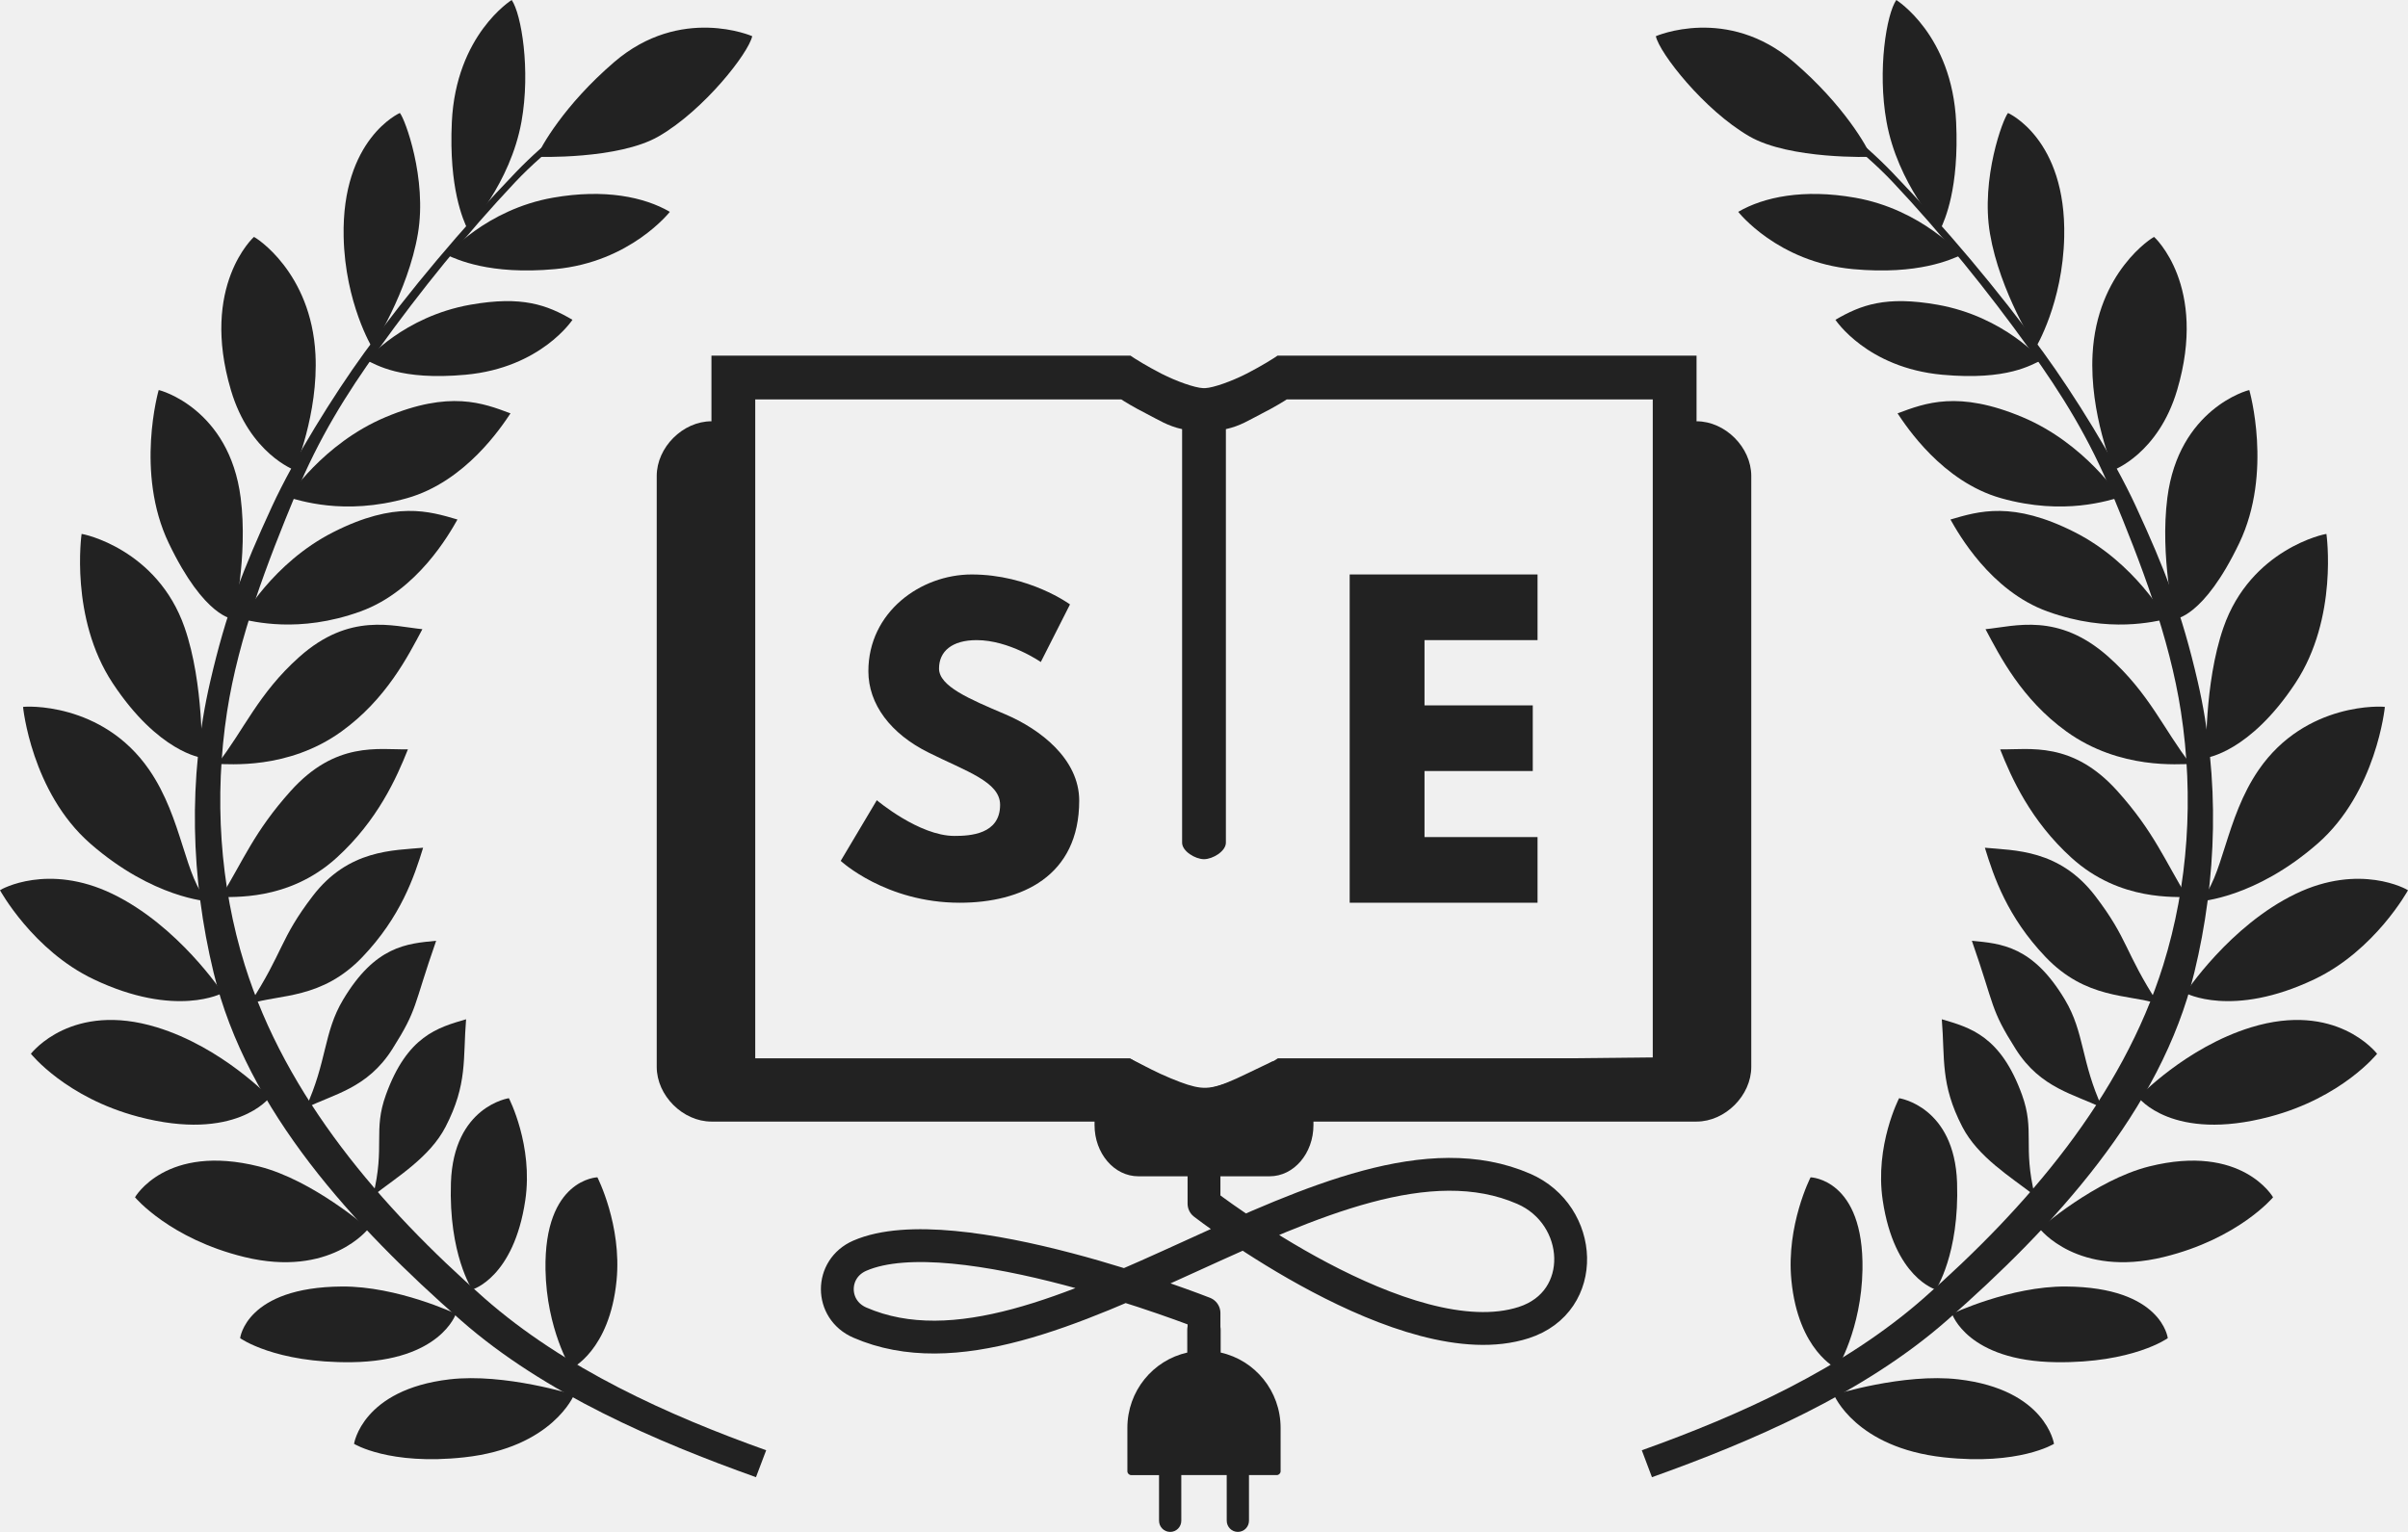
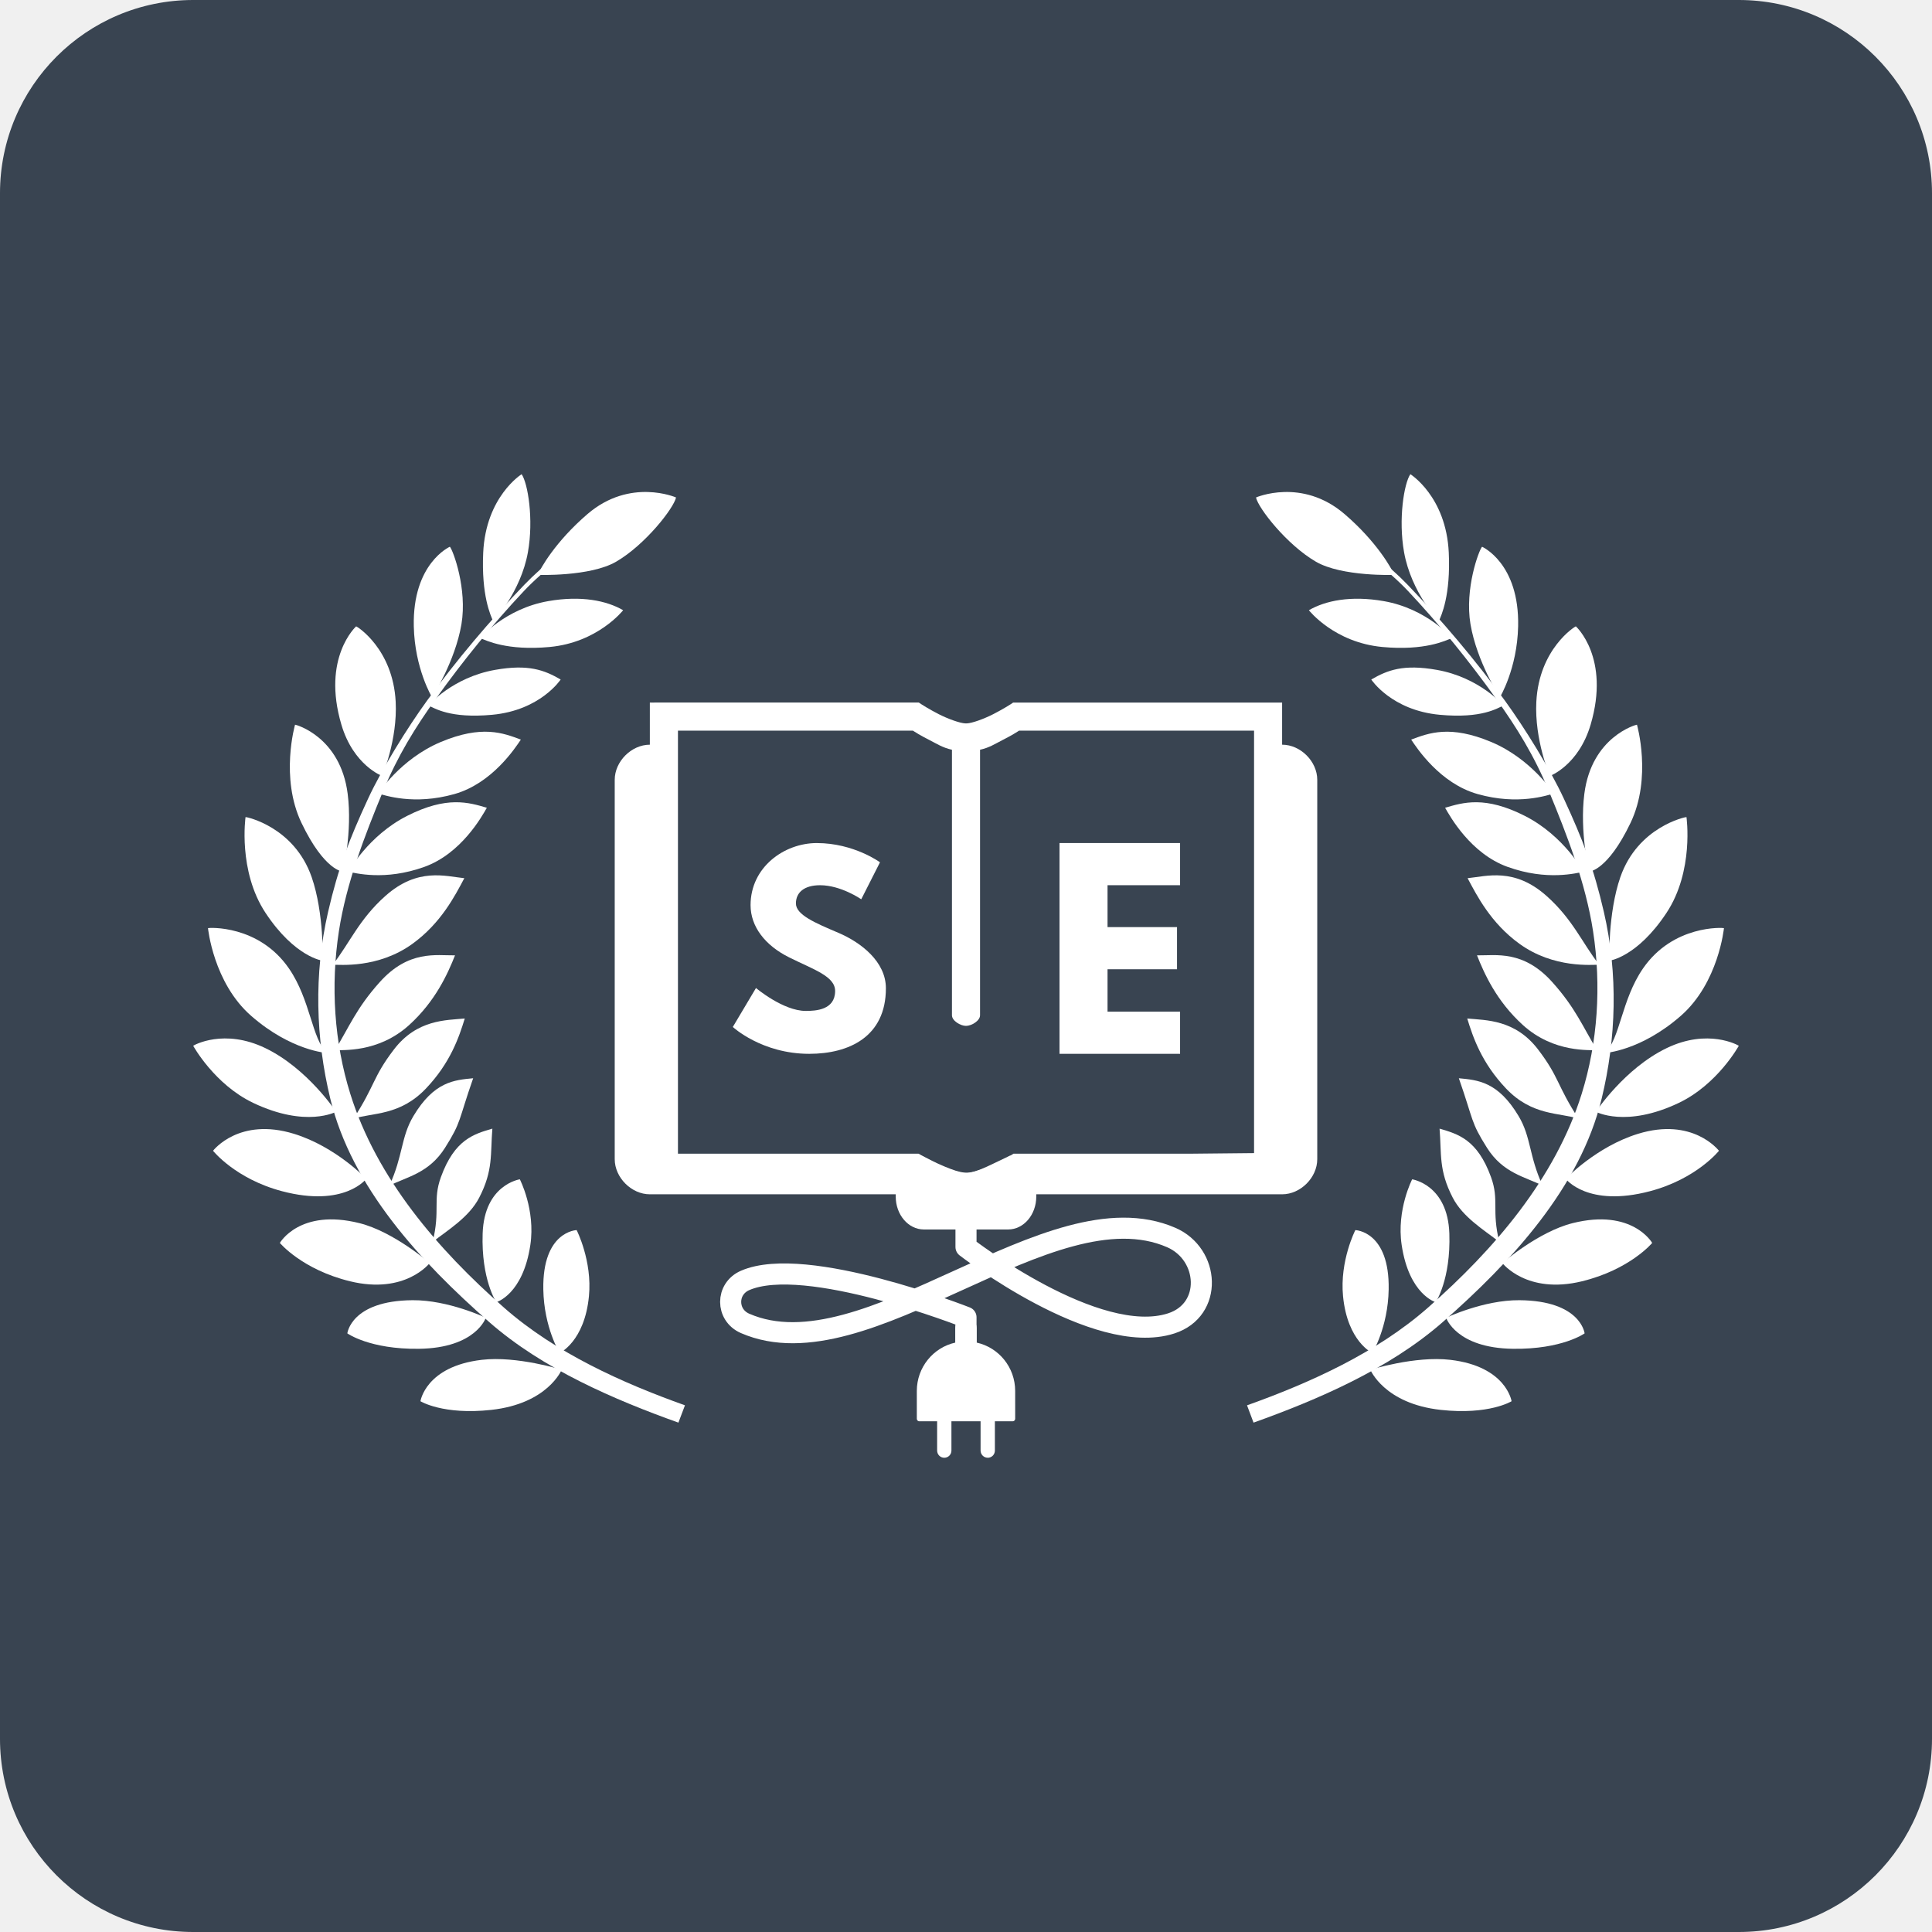
- <svg xmlns="http://www.w3.org/2000/svg" height="140" version="1.1" width="220" viewbox="0 0 220 140">
-   <path d="M 110,127 110,120 C 110,120 87.197,110.992 78.551,114.758 75.816,115.949 75.816,119.678 78.551,120.868 95.844,128.4 121.926,101.116 139.219,108.648 144.687,111.03 145.162,118.946 139.219,120.868 128.504,124.334 110,110 110,110 L 110,105" id="path1570-7" style="fill:none;stroke:#222222;stroke-width:3;stroke-linecap:round;stroke-linejoin:round;stroke-miterlimit:4;stroke-opacity:1;stroke-dasharray:none" />
-   <path d="M 113.094,139.998 C 113.657,139.998 114.11,139.541 114.11,138.974 L 114.109,134.805 116.66,134.805 C 116.838,134.805 117,134.642 117,134.462 L 116.999,130.491 C 116.998,127.118 114.658,124.306 111.521,123.608 L 111.52,121.535 C 111.519,120.684 110.84,120 109.996,120 109.151,120 108.472,120.685 108.473,121.535 L 108.474,123.609 C 105.338,124.309 102.999,127.121 103,130.494 L 103.001,134.465 C 103.001,134.645 103.163,134.809 103.341,134.808 L 105.892,134.808 105.893,138.976 C 105.893,139.543 106.347,140 106.91,140 107.473,140 107.927,139.543 107.927,138.975 L 107.925,134.807 112.075,134.806 112.077,138.974 C 112.077,139.542 112.53,139.999 113.093,139.998 Z" id="path2821-0" style="color:#000000;fill:#222222;fill-opacity:1" />
-   <g id="g1012-0" style="fill:#222222;fill-opacity:1" transform="matrix(2.486315,0,0,2.484482,-1.183919,-866.4363)">
-     <path d="M 23.145,352.06 C 21.906,352.893 20.537,353.923 19.434,355.072 17.476,357.111 15.534,359.41 13.865,361.711 12.738,363.264 11.275,365.622 10.476,367.357 9.412,369.665 8.782,371.282 8.199,373.818 7.376,377.391 7.49,381.058 8.325,384.514 9.554,389.6 13.486,393.855 17.416,397.309 20.49,400.011 24.624,401.778 28.255,403.076 L 28.63,402.085 C 25.032,400.799 21.218,399.082 18.272,396.489 14.482,393.154 10.981,389.086 9.471,384.24 8.551,381.289 8.338,378.052 8.82,374.917 9.243,372.171 10.306,369.419 11.341,366.917 12.192,364.86 13.185,363.258 14.395,361.57 15.93,359.43 17.617,357.343 19.409,355.437 20.57,354.204 22.122,353.09 23.369,352.253 Z" id="path3035-9" style="text-indent:0;text-transform:none;block-progression:tb;color:#000000;fill:#222222;fill-opacity:1" />
-     <path d="M 21.571,400.046 C 21.571,400.046 19.021,399.239 16.996,399.477 13.783,399.854 13.486,401.849 13.486,401.849 13.486,401.849 14.776,402.65 17.541,402.345 20.78,401.989 21.571,400.046 21.571,400.046 Z" id="path3809-3" style="fill:#222222;fill-opacity:1" />
-     <path d="M 17.228,397.066 C 17.228,397.066 15.078,396.047 13.04,396.062 9.511,396.088 9.3,397.962 9.3,397.962 9.3,397.962 10.577,398.883 13.403,398.846 16.662,398.802 17.228,397.066 17.228,397.066 Z" id="path3811-0" style="fill:#222222;fill-opacity:1" />
-     <path d="M 14.014,393.933 C 14.014,393.933 11.97,392.142 9.993,391.646 6.571,390.789 5.437,392.78 5.437,392.78 5.437,392.78 6.709,394.306 9.455,394.977 12.621,395.75 14.014,393.933 14.014,393.933 Z" id="path3813-2" style="fill:#222222;fill-opacity:1" />
-     <path d="M 10.385,389.106 C 10.385,389.106 8.637,387.264 6.244,386.529 3.122,385.569 1.654,387.453 1.611,387.5 1.611,387.5 2.891,389.111 5.56,389.817 9.141,390.764 10.385,389.106 10.385,389.106 Z" id="path3815-7" style="fill:#222222;fill-opacity:1" />
-     <path d="M 8.657,385.265 C 8.657,385.265 7.029,382.786 4.601,381.616 2.242,380.479 0.519,381.447 0.476,381.485 0.476,381.485 1.688,383.7 3.917,384.761 6.946,386.203 8.657,385.265 8.657,385.265 Z" id="path3817-8" style="fill:#222222;fill-opacity:1" />
-     <path d="M 8.132,381.895 C 7.263,381.077 7.199,378.856 5.957,377.053 4.224,374.538 1.366,374.72 1.323,374.744 1.323,374.744 1.629,377.877 3.796,379.771 6.099,381.784 8.132,381.895 8.132,381.895 Z" id="path3819-9" style="fill:#222222;fill-opacity:1" />
-     <path d="M 7.892,376.613 C 7.892,376.613 7.977,373.889 7.259,371.821 6.257,368.936 3.521,368.369 3.474,368.381 3.474,368.381 3.03,371.466 4.616,373.867 6.301,376.42 7.892,376.613 7.892,376.613 Z" id="path3821-6" style="fill:#222222;fill-opacity:1" />
-     <path d="M 9.051,371.509 C 9.051,371.509 9.596,369.222 9.32,367.05 8.903,363.777 6.356,363.084 6.307,363.088 6.307,363.088 5.434,366.12 6.676,368.716 7.997,371.475 9.051,371.509 9.051,371.509 Z" id="path3823-2" style="fill:#222222;fill-opacity:1" />
-     <path d="M 11.295,366.028 C 11.295,366.028 12.182,363.96 12.068,361.773 11.911,358.739 9.854,357.457 9.806,357.455 9.806,357.455 7.823,359.243 8.962,363.09 9.652,365.425 11.295,366.028 11.295,366.028 Z" id="path3830-2" style="fill:#222222;fill-opacity:1" />
-     <path d="M 14.15,361.522 C 14.15,361.522 15.468,359.491 15.833,357.332 16.175,355.306 15.353,353.098 15.169,352.895 15.169,352.895 13.024,353.838 13.104,357.456 13.158,359.889 14.15,361.522 14.15,361.522 Z" id="path3832-3" style="fill:#222222;fill-opacity:1" />
-     <path d="M 17.657,357.174 C 17.657,357.174 19.229,355.5 19.639,353.211 19.977,351.315 19.636,349.254 19.279,348.739 19.279,348.739 17.228,350.013 17.079,353.235 16.967,355.666 17.495,356.824 17.657,357.174 Z" id="path3834-5" style="fill:#222222;fill-opacity:1" />
-     <path d="M 20.202,354.508 C 20.202,354.508 23.197,354.616 24.686,353.751 26.353,352.784 27.988,350.684 28.117,350.07 28.117,350.07 25.494,348.92 23.047,351.021 21.201,352.608 20.345,354.149 20.202,354.508 Z" id="path3836-9" style="fill:#222222;fill-opacity:1" />
-     <path d="M 16.901,358.122 C 16.901,358.122 18.334,356.444 20.796,356.011 22.694,355.677 24.153,355.985 25.09,356.531 25.09,356.531 23.645,358.382 20.875,358.638 18.451,358.861 17.257,358.273 16.901,358.122 Z" id="path3838-8" style="fill:#222222;fill-opacity:1" />
-     <path d="M 13.94,361.99 C 13.94,361.99 15.304,360.381 17.766,359.947 19.664,359.613 20.576,359.956 21.512,360.502 21.512,360.502 20.358,362.268 17.588,362.523 15.164,362.746 14.296,362.141 13.94,361.99 Z" id="path3840-2" style="fill:#222222;fill-opacity:1" />
-     <path d="M 11.065,367.036 C 11.065,367.036 12.34,365.053 14.644,364.083 17.006,363.09 18.219,363.564 19.235,363.944 18.911,364.429 17.585,366.455 15.436,367.063 13.094,367.725 11.442,367.124 11.065,367.036 Z" id="path3842-8" style="fill:#222222;fill-opacity:1" />
-     <path d="M 9.359,371.517 C 9.359,371.517 10.489,369.448 12.718,368.316 15.002,367.157 16.246,367.543 17.286,367.849 16.998,368.356 15.821,370.471 13.721,371.231 11.432,372.06 9.741,371.579 9.359,371.517 Z" id="path3844-6" style="fill:#222222;fill-opacity:1" />
-     <path d="M 8.463,376.843 C 9.441,375.59 9.972,374.243 11.476,372.902 13.329,371.25 14.918,371.777 15.997,371.883 15.466,372.881 14.669,374.459 13.021,375.648 11.046,377.072 8.85,376.833 8.463,376.843 Z" id="path3846-5" style="fill:#222222;fill-opacity:1" />
-     <path d="M 8.584,381.75 C 9.416,380.396 9.81,379.34 11.154,377.839 12.811,375.99 14.381,376.319 15.465,376.304 15.049,377.355 14.347,378.927 12.843,380.293 11.04,381.929 8.967,381.696 8.584,381.75 Z" id="path3848-1" style="fill:#222222;fill-opacity:1" />
-     <path d="M 9.653,385.663 C 10.904,383.733 10.746,383.296 11.97,381.695 13.284,379.976 14.944,380.024 16.024,379.922 15.693,381.003 15.199,382.465 13.798,383.937 12.304,385.507 10.75,385.305 9.653,385.663 Z" id="path3850-4" style="fill:#222222;fill-opacity:1" />
-     <path d="M 11.708,389.497 C 12.496,387.79 12.36,386.723 13.083,385.513 14.265,383.533 15.424,383.447 16.503,383.345 15.642,385.812 15.842,385.824 14.894,387.326 13.971,388.788 12.718,388.985 11.708,389.498 Z" id="path3852-2" style="fill:#222222;fill-opacity:1" />
-     <path d="M 14.184,392.722 C 14.634,390.895 14.177,390.336 14.657,389.01 15.441,386.842 16.563,386.537 17.603,386.232 17.483,387.688 17.664,388.612 16.848,390.19 16.272,391.304 15.079,392.026 14.184,392.722 Z" id="path3854-6" style="fill:#222222;fill-opacity:1" />
-     <path d="M 19.176,389.136 C 19.176,389.136 20.077,390.875 19.778,392.891 19.354,395.747 17.827,396.175 17.827,396.175 17.827,396.175 16.958,394.877 17.046,392.243 17.141,389.429 19.176,389.135 19.176,389.135 Z" id="path3856-7" style="fill:#222222;fill-opacity:1" />
-     <path d="M 22.428,392.045 C 22.428,392.045 23.33,393.806 23.133,395.835 22.88,398.435 21.456,399.085 21.456,399.085 21.456,399.085 20.559,397.634 20.521,395.444 20.463,392.099 22.428,392.045 22.428,392.045 Z" id="path3858-2" style="fill:#222222;fill-opacity:1" />
+ <svg xmlns="http://www.w3.org/2000/svg" version="1.1" id="svg2623" height="100" width="100">
+   <defs id="defs2625" />
+   <rect style="opacity:1;fill:#394451;fill-opacity:1;stroke:none;stroke-width:14.213;stroke-linejoin:round;stroke-miterlimit:4;stroke-dasharray:none;stroke-opacity:1" id="rect4211" width="100" height="100" x="0" y="-1.0658141e-14" ry="10" />
+   <path id="path1570-7" d="m 50,70.727 0,-2.545 c 0,0 -8.292,-3.276 -11.436,-1.906 -0.994,0.433 -0.994,1.789 0,2.222 6.288,2.739 15.773,-7.183 22.061,-4.444 1.989,0.866 2.161,3.745 0,4.444 C 56.729,69.758 50,64.545 50,64.545 l 0,-1.818" style="fill:none;fill-opacity:1;stroke:#ffffff;stroke-width:1.091;stroke-linecap:round;stroke-linejoin:round;stroke-miterlimit:4;stroke-dasharray:none;stroke-opacity:1" />
+   <path d="m 51.125,75.454 c 0.205,-5.1e-5 0.37,-0.166 0.37,-0.373 l -3.64e-4,-1.516 0.927,-2.18e-4 c 0.065,1.16e-4 0.124,-0.059 0.124,-0.125 l -3.6e-4,-1.444 c -3.13e-4,-1.227 -0.851,-2.249 -1.992,-2.503 l -7.27e-4,-0.754 c -6.9e-5,-0.309 -0.247,-0.558 -0.554,-0.558 -0.307,7.6e-5 -0.554,0.249 -0.554,0.558 l 7.27e-4,0.754 c -1.14,0.254 -1.991,1.277 -1.991,2.504 l 3.64e-4,1.444 c -1.2e-4,0.065 0.059,0.125 0.124,0.125 l 0.927,-2.22e-4 3.63e-4,1.516 c 4.4e-5,0.206 0.165,0.372 0.37,0.372 0.205,-4.7e-5 0.37,-0.166 0.37,-0.373 l -3.64e-4,-1.516 1.509,-3.63e-4 3.64e-4,1.516 c 4.7e-5,0.206 0.165,0.372 0.37,0.372 z" style="color:#000000;fill:#ffffff;fill-opacity:1" id="path2821-0" />
+   <g style="fill:#ffffff;fill-opacity:1" transform="matrix(0.9041144,0,0,0.903448,9.569484,-290.5223)" id="g1012-0">
+     <path id="path3035-9" style="color:#000000;text-indent:0;text-transform:none;block-progression:tb;fill:#ffffff;fill-opacity:1" d="m 23.145,352.06 c -1.239,0.832 -2.608,1.863 -3.712,3.012 -1.958,2.039 -3.9,4.338 -5.569,6.638 -1.127,1.554 -2.59,3.912 -3.389,5.646 -1.064,2.308 -1.693,3.925 -2.277,6.461 -0.822,3.573 -0.709,7.239 0.126,10.696 1.229,5.085 5.161,9.34 9.091,12.794 3.074,2.702 7.208,4.469 10.839,5.768 l 0.375,-0.992 c -3.598,-1.286 -7.412,-3.003 -10.359,-5.596 -3.79,-3.335 -7.291,-7.403 -8.801,-12.25 -0.92,-2.95 -1.133,-6.187 -0.651,-9.322 0.423,-2.746 1.486,-5.498 2.521,-8.001 0.851,-2.057 1.844,-3.659 3.054,-5.347 1.535,-2.14 3.221,-4.227 5.014,-6.133 1.161,-1.233 2.713,-2.347 3.959,-3.184 z" />
+     <path id="path3809-3" style="fill:#ffffff;fill-opacity:1" d="m 21.571,400.046 c 0,0 -2.551,-0.806 -4.575,-0.569 -3.214,0.377 -3.51,2.372 -3.51,2.372 0,0 1.289,0.8 4.055,0.496 3.24,-0.356 4.03,-2.3 4.03,-2.3 z" />
+     <path id="path3811-0" style="fill:#ffffff;fill-opacity:1" d="m 17.228,397.066 c 0,0 -2.15,-1.02 -4.188,-1.005 -3.528,0.026 -3.74,1.9 -3.74,1.9 0,0 1.277,0.921 4.103,0.884 3.259,-0.044 3.825,-1.779 3.825,-1.779 z" />
+     <path id="path3813-2" style="fill:#ffffff;fill-opacity:1" d="m 14.014,393.933 c 0,0 -2.044,-1.791 -4.021,-2.287 -3.423,-0.858 -4.556,1.134 -4.556,1.134 0,0 1.272,1.526 4.018,2.197 3.166,0.773 4.56,-1.044 4.56,-1.044 z" />
+     <path id="path3815-7" style="fill:#ffffff;fill-opacity:1" d="m 10.385,389.106 c 0,0 -1.748,-1.843 -4.141,-2.578 -3.123,-0.959 -4.591,0.924 -4.633,0.971 0,0 1.28,1.611 3.949,2.317 3.581,0.947 4.825,-0.71 4.825,-0.71 z" />
+     <path id="path3817-8" style="fill:#ffffff;fill-opacity:1" d="m 8.657,385.265 c 0,0 -1.628,-2.479 -4.056,-3.649 -2.359,-1.137 -4.082,-0.169 -4.125,-0.131 0,0 1.212,2.214 3.441,3.275 3.029,1.442 4.74,0.504 4.74,0.504 z" />
+     <path id="path3819-9" style="fill:#ffffff;fill-opacity:1" d="m 8.132,381.895 c -0.869,-0.817 -0.934,-3.039 -2.176,-4.842 -1.733,-2.515 -4.591,-2.333 -4.633,-2.309 0,0 0.306,3.134 2.473,5.028 2.303,2.013 4.336,2.124 4.336,2.124 z" />
+     <path id="path3821-6" style="fill:#ffffff;fill-opacity:1" d="m 7.892,376.613 c 0,0 0.084,-2.724 -0.634,-4.792 -1.002,-2.885 -3.737,-3.452 -3.785,-3.44 0,0 -0.444,3.085 1.142,5.487 1.685,2.552 3.277,2.745 3.277,2.745 z" />
+     <path id="path3823-2" style="fill:#ffffff;fill-opacity:1" d="m 9.051,371.509 c 0,0 0.546,-2.286 0.269,-4.458 -0.417,-3.273 -2.964,-3.966 -3.013,-3.962 0,0 -0.873,3.032 0.369,5.628 1.32,2.759 2.374,2.792 2.374,2.792 z" />
+     <path id="path3830-2" style="fill:#ffffff;fill-opacity:1" d="m 11.295,366.028 c 0,0 0.887,-2.068 0.773,-4.255 -0.158,-3.034 -2.214,-4.316 -2.263,-4.318 0,0 -1.983,1.788 -0.844,5.635 0.691,2.334 2.333,2.938 2.333,2.938 z" />
+     <path id="path3832-3" style="fill:#ffffff;fill-opacity:1" d="m 14.15,361.522 c 0,0 1.318,-2.031 1.683,-4.19 0.342,-2.027 -0.48,-4.235 -0.663,-4.438 0,0 -2.145,0.943 -2.065,4.561 0.054,2.434 1.045,4.066 1.045,4.066 z" />
+     <path id="path3834-5" style="fill:#ffffff;fill-opacity:1" d="m 17.657,357.174 c 0,0 1.572,-1.674 1.981,-3.963 0.339,-1.897 -0.003,-3.958 -0.36,-4.472 0,0 -2.05,1.274 -2.199,4.496 -0.112,2.432 0.415,3.589 0.578,3.94 z" />
+     <path id="path3836-9" style="fill:#ffffff;fill-opacity:1" d="m 20.202,354.508 c 0,0 2.996,0.108 4.485,-0.756 1.667,-0.968 3.302,-3.068 3.431,-3.681 0,0 -2.624,-1.151 -5.07,0.951 -1.846,1.586 -2.702,3.127 -2.846,3.486 z" />
+     <path id="path3838-8" style="fill:#ffffff;fill-opacity:1" d="m 16.901,358.122 c 0,0 1.433,-1.678 3.895,-2.111 1.898,-0.334 3.357,-0.026 4.294,0.52 0,0 -1.445,1.852 -4.215,2.107 -2.424,0.223 -3.618,-0.365 -3.974,-0.516 z" />
+     <path id="path3840-2" style="fill:#ffffff;fill-opacity:1" d="m 13.94,361.99 c 0,0 1.364,-1.609 3.827,-2.043 1.898,-0.334 2.809,0.009 3.746,0.554 0,0 -1.154,1.766 -3.924,2.021 -2.424,0.223 -3.293,-0.382 -3.649,-0.533 z" />
+     <path id="path3842-8" style="fill:#ffffff;fill-opacity:1" d="m 11.065,367.036 c 0,0 1.275,-1.983 3.579,-2.953 2.362,-0.993 3.575,-0.519 4.59,-0.14 -0.324,0.486 -1.65,2.511 -3.799,3.119 -2.342,0.663 -3.994,0.062 -4.371,-0.027 z" />
+     <path id="path3844-6" style="fill:#ffffff;fill-opacity:1" d="m 9.359,371.517 c 0,0 1.129,-2.069 3.359,-3.201 2.285,-1.16 3.528,-0.773 4.569,-0.468 -0.288,0.508 -1.466,2.623 -3.566,3.383 -2.289,0.828 -3.98,0.347 -4.362,0.286 z" />
+     <path id="path3846-5" style="fill:#ffffff;fill-opacity:1" d="m 8.463,376.843 c 0.977,-1.253 1.509,-2.6 3.013,-3.941 1.853,-1.652 3.443,-1.125 4.522,-1.019 -0.531,0.998 -1.329,2.576 -2.977,3.765 -1.974,1.424 -4.171,1.184 -4.557,1.195 z" />
+     <path id="path3848-1" style="fill:#ffffff;fill-opacity:1" d="m 8.584,381.75 c 0.831,-1.355 1.226,-2.411 2.57,-3.911 1.656,-1.849 3.227,-1.521 4.311,-1.535 -0.416,1.051 -1.118,2.623 -2.622,3.989 -1.802,1.636 -3.875,1.404 -4.258,1.458 z" />
+     <path id="path3850-4" style="fill:#ffffff;fill-opacity:1" d="m 9.653,385.663 c 1.25,-1.93 1.093,-2.367 2.316,-3.968 1.314,-1.719 2.974,-1.672 4.054,-1.773 -0.331,1.081 -0.825,2.543 -2.226,4.015 -1.494,1.57 -3.048,1.368 -4.145,1.726 z" />
+     <path id="path3852-2" style="fill:#ffffff;fill-opacity:1" d="m 11.708,389.497 c 0.788,-1.708 0.652,-2.774 1.375,-3.985 1.182,-1.98 2.341,-2.065 3.421,-2.167 -0.861,2.467 -0.662,2.478 -1.609,3.981 -0.922,1.462 -2.175,1.659 -3.186,2.171 z" />
+     <path id="path3854-6" style="fill:#ffffff;fill-opacity:1" d="m 14.184,392.722 c 0.449,-1.827 -0.007,-2.386 0.473,-3.712 0.784,-2.169 1.906,-2.473 2.946,-2.778 -0.12,1.456 0.061,2.379 -0.755,3.957 -0.576,1.114 -1.769,1.837 -2.664,2.532 z" />
+     <path id="path3856-7" style="fill:#ffffff;fill-opacity:1" d="m 19.176,389.136 c 0,0 0.901,1.739 0.602,3.755 -0.424,2.856 -1.95,3.284 -1.95,3.284 0,0 -0.869,-1.298 -0.781,-3.933 0.094,-2.814 2.13,-3.107 2.13,-3.107 z" />
+     <path id="path3858-2" style="fill:#ffffff;fill-opacity:1" d="m 22.428,392.045 c 0,0 0.902,1.761 0.704,3.79 -0.253,2.6 -1.677,3.25 -1.677,3.25 0,0 -0.897,-1.451 -0.935,-3.642 -0.058,-3.345 1.907,-3.398 1.907,-3.398 z" />
  </g>
-   <g id="g986-6" style="fill:#222222;fill-opacity:1" transform="matrix(2.486263,0,0,2.484467,-29.81017,-866.43)">
-     <path d="M 77.804,352.06 C 79.043,352.893 80.412,353.923 81.516,355.072 83.474,357.111 85.415,359.41 87.084,361.711 88.212,363.264 89.674,365.622 90.473,367.357 91.537,369.665 92.167,371.282 92.751,373.818 93.573,377.391 93.46,381.058 92.624,384.514 91.396,389.6 87.463,393.855 83.533,397.309 80.459,400.011 76.326,401.778 72.694,403.076 L 72.321,402.086 C 75.92,400.799 79.734,399.082 82.681,396.489 86.471,393.154 89.971,389.087 91.482,384.239 92.401,381.289 92.615,378.052 92.132,374.917 91.709,372.171 90.647,369.419 89.611,366.917 88.76,364.86 87.768,363.257 86.557,361.57 85.022,359.43 83.336,357.343 81.543,355.437 80.382,354.204 78.83,353.09 77.584,352.253 Z" id="path3862-9" style="text-indent:0;text-transform:none;block-progression:tb;color:#000000;fill:#222222;fill-opacity:1" />
-     <path d="M 79.383,400.046 C 79.383,400.046 81.934,399.239 83.958,399.477 87.172,399.854 87.468,401.849 87.468,401.849 87.468,401.849 86.179,402.65 83.414,402.345 80.174,401.989 79.383,400.046 79.383,400.046 Z" id="path3864-3" style="fill:#222222;fill-opacity:1" />
-     <path d="M 83.721,397.066 C 83.721,397.066 85.871,396.047 87.909,396.062 91.437,396.088 91.649,397.962 91.649,397.962 91.649,397.962 90.372,398.883 87.546,398.846 84.287,398.802 83.721,397.066 83.721,397.066 Z" id="path3866-1" style="fill:#222222;fill-opacity:1" />
-     <path d="M 86.941,393.933 C 86.941,393.933 88.985,392.142 90.962,391.646 94.384,390.789 95.518,392.78 95.518,392.78 95.518,392.78 94.246,394.306 91.5,394.977 88.334,395.75 86.941,393.933 86.941,393.933 Z" id="path3868-4" style="fill:#222222;fill-opacity:1" />
-     <path d="M 90.567,389.106 C 90.567,389.106 92.315,387.264 94.708,386.529 97.83,385.569 99.298,387.453 99.341,387.5 99.341,387.5 98.061,389.111 95.392,389.817 91.811,390.764 90.567,389.106 90.567,389.106 Z" id="path3870-4" style="fill:#222222;fill-opacity:1" />
-     <path d="M 92.295,385.265 C 92.295,385.265 93.923,382.786 96.351,381.616 98.71,380.479 100.433,381.448 100.476,381.486 100.476,381.486 99.265,383.7 97.035,384.761 94.006,386.203 92.295,385.265 92.295,385.265 Z" id="path3872-3" style="fill:#222222;fill-opacity:1" />
-     <path d="M 92.817,381.895 C 93.686,381.077 93.75,378.856 94.992,377.053 96.725,374.537 99.583,374.72 99.626,374.743 99.626,374.743 99.32,377.877 97.153,379.771 94.851,381.784 92.817,381.895 92.817,381.895 Z" id="path3874-5" style="fill:#222222;fill-opacity:1" />
-     <path d="M 93.061,376.613 C 93.061,376.613 92.977,373.889 93.695,371.821 94.697,368.936 97.432,368.369 97.479,368.381 97.479,368.381 97.923,371.466 96.338,373.867 94.653,376.42 93.061,376.613 93.061,376.613 Z" id="path3876-9" style="fill:#222222;fill-opacity:1" />
-     <path d="M 91.902,371.509 C 91.902,371.509 91.356,369.222 91.633,367.05 92.049,363.777 94.597,363.084 94.645,363.088 94.645,363.088 95.519,366.12 94.276,368.716 92.956,371.475 91.902,371.509 91.902,371.509 Z" id="path3878-5" style="fill:#222222;fill-opacity:1" />
-     <path d="M 89.658,366.028 C 89.658,366.028 88.771,363.96 88.885,361.773 89.043,358.739 91.099,357.457 91.148,357.455 91.148,357.455 93.13,359.243 91.992,363.09 91.301,365.425 89.658,366.028 89.658,366.028 Z" id="path3880-8" style="fill:#222222;fill-opacity:1" />
-     <path d="M 86.798,361.522 C 86.798,361.522 85.48,359.491 85.115,357.332 84.773,355.306 85.595,353.098 85.779,352.895 85.779,352.895 87.924,353.838 87.843,357.456 87.789,359.889 86.798,361.522 86.798,361.522 Z" id="path3882-8" style="fill:#222222;fill-opacity:1" />
-     <path d="M 83.294,357.174 C 83.294,357.174 81.722,355.5 81.313,353.211 80.973,351.314 81.315,349.253 81.673,348.739 81.673,348.739 83.723,350.013 83.872,353.234 83.984,355.666 83.457,356.823 83.294,357.174 Z" id="path3884-3" style="fill:#222222;fill-opacity:1" />
-     <path d="M 80.752,354.508 C 80.752,354.508 77.757,354.616 76.268,353.751 74.601,352.784 72.966,350.684 72.837,350.07 72.837,350.07 75.461,348.92 77.907,351.021 79.753,352.608 80.609,354.149 80.752,354.508 Z" id="path3886-7" style="fill:#222222;fill-opacity:1" />
-     <path d="M 84.053,358.122 C 84.053,358.122 82.62,356.444 80.158,356.011 78.26,355.677 76.801,355.985 75.864,356.531 75.864,356.531 77.31,358.382 80.079,358.638 82.503,358.861 83.697,358.273 84.053,358.122 Z" id="path3888-5" style="fill:#222222;fill-opacity:1" />
-     <path d="M 87.008,361.99 C 87.008,361.99 85.644,360.381 83.182,359.947 81.284,359.613 80.372,359.956 79.436,360.502 79.436,360.502 80.59,362.268 83.36,362.523 85.784,362.746 86.652,362.141 87.008,361.99 Z" id="path3890-7" style="fill:#222222;fill-opacity:1" />
-     <path d="M 89.889,367.036 C 89.889,367.036 88.614,365.053 86.31,364.083 83.948,363.09 82.735,363.564 81.719,363.944 82.043,364.429 83.369,366.455 85.518,367.063 87.86,367.725 89.512,367.124 89.889,367.036 Z" id="path3892-2" style="fill:#222222;fill-opacity:1" />
-     <path d="M 91.59,371.517 C 91.59,371.517 90.461,369.448 88.231,368.316 85.947,367.157 84.703,367.543 83.663,367.849 83.951,368.356 85.128,370.471 87.229,371.231 89.517,372.06 91.208,371.579 91.59,371.517 Z" id="path3894-0" style="fill:#222222;fill-opacity:1" />
-     <path d="M 92.485,376.843 C 91.507,375.59 90.976,374.243 89.472,372.902 87.619,371.25 86.03,371.777 84.951,371.883 85.482,372.881 86.279,374.459 87.927,375.648 89.902,377.072 92.098,376.833 92.485,376.843 Z" id="path3896-3" style="fill:#222222;fill-opacity:1" />
-     <path d="M 92.37,381.75 C 91.538,380.396 91.144,379.34 89.8,377.839 88.143,375.99 86.573,376.319 85.489,376.304 85.905,377.355 86.607,378.927 88.112,380.293 89.914,381.929 91.987,381.696 92.37,381.75 Z" id="path3898-1" style="fill:#222222;fill-opacity:1" />
-     <path d="M 91.299,385.663 C 90.048,383.733 90.206,383.296 88.982,381.695 87.668,379.976 86.008,380.024 84.928,379.922 85.259,381.003 85.753,382.465 87.154,383.937 88.648,385.507 90.202,385.305 91.299,385.663 Z" id="path3900-8" style="fill:#222222;fill-opacity:1" />
-     <path d="M 89.245,389.497 C 88.457,387.79 88.593,386.723 87.87,385.513 86.688,383.533 85.529,383.447 84.45,383.345 85.311,385.812 85.111,385.824 86.059,387.326 86.981,388.788 88.234,388.985 89.245,389.498 Z" id="path3902-5" style="fill:#222222;fill-opacity:1" />
-     <path d="M 86.764,392.722 C 86.315,390.895 86.771,390.336 86.292,389.01 85.507,386.842 84.386,386.537 83.345,386.232 83.465,387.688 83.284,388.612 84.1,390.19 84.677,391.304 85.87,392.026 86.764,392.722 Z" id="path3904-2" style="fill:#222222;fill-opacity:1" />
-     <path d="M 81.776,389.136 C 81.776,389.136 80.875,390.875 81.174,392.891 81.598,395.747 83.125,396.175 83.125,396.175 83.125,396.175 83.994,394.877 83.906,392.243 83.811,389.429 81.776,389.135 81.776,389.135 Z" id="path3906-4" style="fill:#222222;fill-opacity:1" />
-     <path d="M 78.523,392.045 C 78.523,392.045 77.621,393.806 77.818,395.835 78.071,398.435 79.495,399.085 79.495,399.085 79.495,399.085 80.392,397.634 80.43,395.444 80.488,392.099 78.523,392.045 78.523,392.045 Z" id="path3908-0" style="fill:#222222;fill-opacity:1" />
+   <g style="fill:#ffffff;fill-opacity:1" transform="matrix(0.9040956,0,0,0.9034424,-0.840061,-290.52)" id="g986-6">
+     <path id="path3862-9" style="color:#000000;text-indent:0;text-transform:none;block-progression:tb;fill:#ffffff;fill-opacity:1" d="m 77.804,352.06 c 1.239,0.832 2.608,1.863 3.712,3.012 1.958,2.039 3.9,4.338 5.569,6.638 1.127,1.554 2.59,3.912 3.389,5.646 1.064,2.308 1.693,3.925 2.277,6.461 0.822,3.573 0.709,7.239 -0.126,10.696 -1.229,5.085 -5.161,9.34 -9.091,12.794 -3.074,2.702 -7.208,4.469 -10.839,5.768 l -0.373,-0.991 c 3.599,-1.287 7.413,-3.004 10.359,-5.597 3.79,-3.335 7.29,-7.402 8.801,-12.25 0.919,-2.95 1.133,-6.188 0.65,-9.322 -0.423,-2.746 -1.486,-5.498 -2.521,-8.001 -0.851,-2.057 -1.844,-3.659 -3.054,-5.347 -1.535,-2.14 -3.221,-4.227 -5.014,-6.133 -1.161,-1.233 -2.713,-2.347 -3.959,-3.184 z" />
+     <path id="path3864-3" style="fill:#ffffff;fill-opacity:1" d="m 79.383,400.046 c 0,0 2.551,-0.806 4.575,-0.569 3.214,0.377 3.51,2.372 3.51,2.372 0,0 -1.289,0.8 -4.055,0.496 -3.24,-0.356 -4.03,-2.3 -4.03,-2.3 z" />
+     <path id="path3866-1" style="fill:#ffffff;fill-opacity:1" d="m 83.721,397.066 c 0,0 2.15,-1.02 4.188,-1.005 3.528,0.026 3.74,1.9 3.74,1.9 0,0 -1.277,0.921 -4.103,0.884 -3.259,-0.044 -3.825,-1.779 -3.825,-1.779 z" />
+     <path id="path3868-4" style="fill:#ffffff;fill-opacity:1" d="m 86.941,393.933 c 0,0 2.044,-1.791 4.021,-2.287 3.423,-0.858 4.556,1.134 4.556,1.134 0,0 -1.272,1.526 -4.018,2.197 -3.166,0.773 -4.56,-1.044 -4.56,-1.044 z" />
+     <path id="path3870-4" style="fill:#ffffff;fill-opacity:1" d="m 90.567,389.106 c 0,0 1.748,-1.843 4.141,-2.578 3.123,-0.959 4.591,0.924 4.633,0.971 0,0 -1.28,1.611 -3.949,2.317 -3.581,0.947 -4.825,-0.71 -4.825,-0.71 z" />
+     <path id="path3872-3" style="fill:#ffffff;fill-opacity:1" d="m 92.295,385.265 c 0,0 1.628,-2.479 4.056,-3.649 2.359,-1.137 4.082,-0.169 4.125,-0.131 0,0 -1.212,2.214 -3.441,3.275 -3.029,1.442 -4.74,0.504 -4.74,0.504 z" />
+     <path id="path3874-5" style="fill:#ffffff;fill-opacity:1" d="m 92.817,381.895 c 0.869,-0.817 0.934,-3.039 2.176,-4.842 1.733,-2.515 4.591,-2.333 4.633,-2.309 0,0 -0.306,3.134 -2.473,5.028 -2.303,2.013 -4.336,2.124 -4.336,2.124 z" />
+     <path id="path3876-9" style="fill:#ffffff;fill-opacity:1" d="m 93.061,376.613 c 0,0 -0.084,-2.724 0.634,-4.792 1.002,-2.885 3.737,-3.452 3.785,-3.44 0,0 0.444,3.085 -1.142,5.487 -1.685,2.552 -3.277,2.745 -3.277,2.745 z" />
+     <path id="path3878-5" style="fill:#ffffff;fill-opacity:1" d="m 91.902,371.509 c 0,0 -0.546,-2.286 -0.269,-4.458 0.417,-3.273 2.964,-3.966 3.013,-3.962 0,0 0.873,3.032 -0.369,5.628 -1.32,2.759 -2.374,2.792 -2.374,2.792 z" />
+     <path id="path3880-8" style="fill:#ffffff;fill-opacity:1" d="m 89.658,366.028 c 0,0 -0.887,-2.068 -0.773,-4.255 0.158,-3.034 2.214,-4.316 2.263,-4.318 0,0 1.983,1.788 0.844,5.635 -0.691,2.334 -2.333,2.938 -2.333,2.938 z" />
+     <path id="path3882-8" style="fill:#ffffff;fill-opacity:1" d="m 86.798,361.522 c 0,0 -1.318,-2.031 -1.683,-4.19 -0.342,-2.027 0.48,-4.235 0.663,-4.438 0,0 2.145,0.943 2.065,4.561 -0.054,2.434 -1.045,4.066 -1.045,4.066 z" />
+     <path id="path3884-3" style="fill:#ffffff;fill-opacity:1" d="m 83.294,357.174 c 0,0 -1.572,-1.674 -1.981,-3.963 -0.339,-1.897 0.002,-3.958 0.36,-4.473 0,0 2.05,1.274 2.199,4.496 0.112,2.432 -0.415,3.589 -0.578,3.94 z" />
+     <path id="path3886-7" style="fill:#ffffff;fill-opacity:1" d="m 80.752,354.508 c 0,0 -2.996,0.108 -4.485,-0.756 -1.667,-0.968 -3.302,-3.068 -3.431,-3.681 0,0 2.624,-1.151 5.07,0.951 1.846,1.586 2.702,3.127 2.846,3.486 z" />
+     <path id="path3888-5" style="fill:#ffffff;fill-opacity:1" d="m 84.053,358.122 c 0,0 -1.433,-1.678 -3.895,-2.111 -1.898,-0.334 -3.357,-0.026 -4.294,0.52 0,0 1.445,1.852 4.215,2.107 2.424,0.223 3.618,-0.365 3.974,-0.516 z" />
+     <path id="path3890-7" style="fill:#ffffff;fill-opacity:1" d="m 87.008,361.99 c 0,0 -1.364,-1.609 -3.827,-2.043 -1.898,-0.334 -2.809,0.009 -3.746,0.554 0,0 1.154,1.766 3.924,2.021 2.424,0.223 3.293,-0.382 3.649,-0.533 z" />
+     <path id="path3892-2" style="fill:#ffffff;fill-opacity:1" d="m 89.889,367.036 c 0,0 -1.275,-1.983 -3.579,-2.953 -2.362,-0.993 -3.575,-0.519 -4.59,-0.14 0.324,0.486 1.65,2.511 3.799,3.119 2.342,0.663 3.994,0.062 4.371,-0.027 z" />
+     <path id="path3894-0" style="fill:#ffffff;fill-opacity:1" d="m 91.59,371.517 c 0,0 -1.129,-2.069 -3.359,-3.201 -2.285,-1.16 -3.528,-0.773 -4.569,-0.468 0.288,0.508 1.466,2.623 3.566,3.383 2.289,0.828 3.98,0.347 4.362,0.286 z" />
+     <path id="path3896-3" style="fill:#ffffff;fill-opacity:1" d="m 92.485,376.843 c -0.977,-1.253 -1.509,-2.6 -3.013,-3.941 -1.853,-1.652 -3.443,-1.125 -4.522,-1.019 0.531,0.998 1.329,2.576 2.977,3.765 1.974,1.424 4.171,1.184 4.557,1.195 z" />
+     <path id="path3898-1" style="fill:#ffffff;fill-opacity:1" d="m 92.37,381.75 c -0.831,-1.355 -1.225,-2.411 -2.57,-3.911 -1.656,-1.849 -3.227,-1.521 -4.311,-1.535 0.416,1.051 1.118,2.623 2.622,3.989 1.802,1.636 3.875,1.404 4.258,1.458 z" />
+     <path id="path3900-8" style="fill:#ffffff;fill-opacity:1" d="m 91.299,385.663 c -1.25,-1.93 -1.093,-2.367 -2.316,-3.968 -1.314,-1.719 -2.974,-1.672 -4.054,-1.773 0.331,1.081 0.825,2.543 2.226,4.015 1.494,1.57 3.048,1.368 4.145,1.726 z" />
+     <path id="path3902-5" style="fill:#ffffff;fill-opacity:1" d="m 89.245,389.497 c -0.788,-1.708 -0.652,-2.774 -1.375,-3.985 -1.182,-1.98 -2.341,-2.065 -3.421,-2.167 0.861,2.467 0.662,2.478 1.609,3.981 0.922,1.462 2.175,1.659 3.186,2.171 z" />
+     <path id="path3904-2" style="fill:#ffffff;fill-opacity:1" d="m 86.764,392.722 c -0.449,-1.827 0.007,-2.386 -0.473,-3.712 -0.784,-2.169 -1.906,-2.473 -2.946,-2.778 0.12,1.456 -0.061,2.379 0.755,3.957 0.576,1.114 1.769,1.837 2.664,2.532 z" />
+     <path id="path3906-4" style="fill:#ffffff;fill-opacity:1" d="m 81.776,389.136 c 0,0 -0.901,1.739 -0.602,3.755 0.424,2.856 1.95,3.284 1.95,3.284 0,0 0.869,-1.298 0.781,-3.933 -0.094,-2.814 -2.13,-3.107 -2.13,-3.107 z" />
+     <path id="path3908-0" style="fill:#ffffff;fill-opacity:1" d="m 78.523,392.045 c 0,0 -0.902,1.761 -0.704,3.79 0.253,2.6 1.677,3.25 1.677,3.25 0,0 0.897,-1.451 0.935,-3.642 0.058,-3.345 -1.907,-3.398 -1.907,-3.398 z" />
  </g>
-   <path d="M 65,38.5 C 62.382,38.5 60,40.882 60,43.5 L 60,97.5 C 60,100.118 62.382,102.5 65,102.5 L 155,102.5 C 157.618,102.5 160,100.118 160,97.5 L 160,43.5 C 160,40.882 157.618,38.5 155,38.5 L 151.969,38.5 151.969,66.062 151.969,96.625 134.125,96.812 116.25,97 113.969,98.094 C 111.034,99.515 110.235,99.665 108.5,99.125 107.722,98.883 106.233,98.268 105.219,97.75 L 103.375,96.812 85.688,96.812 68,96.812 68,66.062 68,38.5 Z" id="rect1615-5" style="font-size:xx-small;font-style:normal;font-variant:normal;font-weight:normal;font-stretch:normal;text-indent:0;text-align:start;text-decoration:none;line-height:normal;letter-spacing:normal;word-spacing:normal;text-transform:none;direction:ltr;block-progression:tb;writing-mode:lr-tb;text-anchor:start;baseline-shift:baseline;color:#000000;color-interpolation:sRGB;color-interpolation-filters:linearRGB;fill:#222222;fill-opacity:1;stroke:none;stroke-width:10;marker:none;visibility:visible;display:inline;overflow:visible;enable-background:accumulate;clip-rule:nonzero;font-family:sans-serif;" />
-   <path d="M 115.525,97.5 113.45,98.64 C 110.705,100.135 109.98,100.248 108.275,99.518 107.497,99.184 106.363,98.592 105.775,98.202 105.065,97.731 104.394,97.582 100,97.529 L 100,102.822 A 4,4.679 0 0 0 104,107.5 L 116,107.5 A 4,4.679 0 0 0 120,102.822 L 120,97.5 115.525,97.5 Z" id="rect1617-9" style="font-size:xx-small;font-style:normal;font-variant:normal;font-weight:normal;font-stretch:normal;text-indent:0;text-align:start;text-decoration:none;line-height:normal;letter-spacing:normal;word-spacing:normal;text-transform:none;direction:ltr;block-progression:tb;writing-mode:lr-tb;text-anchor:start;baseline-shift:baseline;color:#000000;color-interpolation:sRGB;color-interpolation-filters:linearRGB;fill:#222222;fill-opacity:1;fill-rule:nonzero;stroke:none;stroke-width:10;marker:none;visibility:visible;display:inline;overflow:visible;enable-background:accumulate;clip-rule:nonzero;font-family:sans-serif;" />
-   <path d="M 65,32.5 65,99.719 102.469,99.719 C 102.759,99.888 103.492,100.35 104.812,100.969 106.363,101.695 108.183,102.5 110,102.5 111.817,102.5 113.637,101.695 115.188,100.969 116.508,100.35 117.241,99.888 117.531,99.719 L 155,99.719 155,32.5 141.5,32.5 116.719,32.5 116.344,32.75 C 116.344,32.75 115.265,33.446 113.875,34.156 112.528,34.843 110.883,35.431 110.125,35.469 110.119,35.469 110.099,35.468 110.094,35.469 110.052,35.467 110.01,35.467 109.969,35.469 109.958,35.468 109.917,35.469 109.906,35.469 109.157,35.439 107.482,34.848 106.125,34.156 104.735,33.446 103.656,32.75 103.656,32.75 L 103.281,32.5 75.969,32.5 Z M 69,36.5 75.969,36.5 102.438,36.5 C 102.742,36.694 103.448,37.148 104.75,37.812 105.877,38.387 106.67,38.924 108,39.218 L 108,77 C 107.989,77.792 109.207,78.521 110,78.521 110.793,78.521 112.011,77.792 112,77 L 112,39.218 C 113.33,38.924 114.123,38.387 115.25,37.812 116.552,37.148 117.258,36.694 117.562,36.5 L 141.5,36.5 151,36.5 151,96.719 116.75,96.719 116.406,96.937 C 116.406,96.937 115.306,97.594 113.906,98.25 112.507,98.906 110.734,99.5 110,99.5 109.266,99.5 107.493,98.906 106.094,98.25 104.694,97.594 103.594,96.937 103.594,96.937 L 103.25,96.719 69,96.719 Z" id="path1621-6" style="font-size:xx-small;font-style:normal;font-variant:normal;font-weight:normal;font-stretch:normal;text-indent:0;text-align:start;text-decoration:none;line-height:normal;letter-spacing:normal;word-spacing:normal;text-transform:none;direction:ltr;block-progression:tb;writing-mode:lr-tb;text-anchor:start;baseline-shift:baseline;color:#000000;color-interpolation:sRGB;color-interpolation-filters:linearRGB;fill:#222222;fill-opacity:1;fill-rule:nonzero;stroke:none;stroke-width:4;marker:none;visibility:visible;display:inline;overflow:visible;enable-background:accumulate;clip-rule:nonzero;font-family:sans-serif;" />
-   <g id="text1514-5" style="font-size:18.713px;font-style:normal;font-weight:normal;line-height:100%;letter-spacing:0px;word-spacing:0px;fill:#222222;fill-opacity:1;stroke:none;font-family:Sans" transform="translate(-140,-160.3778)">
-     <path d="M 228.774,212.878 C 224.108,212.878 219.336,216.316 219.336,221.72 219.336,224.737 221.371,227.439 224.844,229.158 228.283,230.878 231.371,231.825 231.371,233.93 231.371,236.632 228.634,236.772 227.195,236.772 223.967,236.772 220.108,233.509 220.108,233.509 L 216.809,239.053 C 216.809,239.053 220.915,242.878 227.686,242.878 233.336,242.878 238.599,240.457 238.599,233.544 238.599,229.755 235.055,227.018 231.827,225.649 228.529,224.246 225.792,223.088 225.792,221.474 225.792,219.895 226.985,218.878 229.23,218.878 232.213,218.878 235.09,220.878 235.09,220.878 L 237.757,215.614 C 237.757,215.614 234.037,212.878 228.774,212.878 Z" id="path3578-8" style="font-size:35.088px;font-variant:normal;font-weight:bold;font-stretch:normal;fill:#222222;fill-opacity:1;font-family:League Spartan;" />
+   <path id="rect1615-5" d="m 33.636,38.545 c -0.952,9.5e-5 -1.818,0.866 -1.818,1.818 l 0,19.636 c 9.5e-5,0.952 0.866,1.818 1.818,1.818 l 32.727,0 c 0.952,-9.5e-5 1.818,-0.866 1.818,-1.818 l 0,-19.636 c -9.5e-5,-0.952 -0.866,-1.818 -1.818,-1.818 l -1.102,0 0,10.023 0,11.114 -6.489,0.068 -6.5,0.068 -0.83,0.398 c -1.067,0.517 -1.358,0.572 -1.989,0.375 -0.283,-0.088 -0.824,-0.312 -1.193,-0.5 l -0.67,-0.341 -6.432,0 -6.432,0 0,-11.182 0,-10.023 z" style="color:#000000;font-style:normal;font-variant:normal;font-weight:normal;font-stretch:normal;font-size:xx-small;line-height:normal;font-family:sans-serif;-inkscape-font-specification:sans-serif;text-indent:0;text-align:start;text-decoration:none;text-decoration-line:none;letter-spacing:normal;word-spacing:normal;text-transform:none;direction:ltr;block-progression:tb;writing-mode:lr-tb;baseline-shift:baseline;text-anchor:start;clip-rule:nonzero;display:inline;overflow:visible;visibility:visible;color-interpolation:sRGB;color-interpolation-filters:linearRGB;fill:#ffffff;fill-opacity:1;stroke:none;stroke-width:10;marker:none;enable-background:accumulate" />
+   <path id="rect1617-9" d="m 52.009,60 -0.755,0.415 c -0.998,0.544 -1.262,0.585 -1.882,0.319 -0.283,-0.121 -0.695,-0.337 -0.909,-0.478 -0.258,-0.171 -0.502,-0.225 -2.1,-0.245 l 0,1.925 a 1.455,1.701 0 0 0 1.455,1.701 l 4.364,0 a 1.455,1.701 0 0 0 1.455,-1.701 l 0,-1.935 -1.627,0 z" style="color:#000000;font-style:normal;font-variant:normal;font-weight:normal;font-stretch:normal;font-size:xx-small;line-height:normal;font-family:sans-serif;-inkscape-font-specification:sans-serif;text-indent:0;text-align:start;text-decoration:none;text-decoration-line:none;letter-spacing:normal;word-spacing:normal;text-transform:none;direction:ltr;block-progression:tb;writing-mode:lr-tb;baseline-shift:baseline;text-anchor:start;clip-rule:nonzero;display:inline;overflow:visible;visibility:visible;color-interpolation:sRGB;color-interpolation-filters:linearRGB;fill:#ffffff;fill-opacity:1;fill-rule:nonzero;stroke:none;stroke-width:10;marker:none;enable-background:accumulate" />
+   <path id="path1621-6" d="m 33.636,36.364 0,24.443 13.625,0 c 0.105,0.062 0.372,0.23 0.852,0.455 0.564,0.264 1.226,0.557 1.886,0.557 0.661,0 1.323,-0.293 1.886,-0.557 0.48,-0.225 0.747,-0.393 0.852,-0.455 l 13.625,0 0,-24.443 -4.909,0 -9.011,0 -0.136,0.091 c 0,0 -0.392,0.253 -0.898,0.511 -0.49,0.25 -1.088,0.464 -1.364,0.477 -0.002,9.8e-5 -0.009,-8e-5 -0.011,0 -0.015,-7.27e-4 -0.03,-7.27e-4 -0.045,0 -0.004,-6.6e-5 -0.019,1.56e-4 -0.023,0 -0.272,-0.011 -0.882,-0.226 -1.375,-0.477 C 48.085,36.708 47.693,36.454 47.693,36.454 l -0.136,-0.091 -9.932,0 z m 1.455,1.455 2.534,0 9.625,0 c 0.111,0.071 0.367,0.236 0.841,0.477 0.41,0.209 0.698,0.404 1.182,0.511 l 0,13.739 c -0.004,0.288 0.439,0.553 0.727,0.553 0.288,0 0.731,-0.265 0.727,-0.553 l 0,-13.739 C 51.211,38.7 51.499,38.504 51.909,38.295 52.383,38.054 52.639,37.889 52.75,37.818 l 8.705,0 3.455,0 0,21.898 -12.455,0 -0.125,0.08 c 0,0 -0.4,0.239 -0.909,0.477 C 50.911,60.511 50.267,60.727 50,60.727 c -0.267,0 -0.911,-0.216 -1.42,-0.455 -0.509,-0.238 -0.909,-0.477 -0.909,-0.477 l -0.125,-0.08 -12.455,0 z" style="color:#000000;font-style:normal;font-variant:normal;font-weight:normal;font-stretch:normal;font-size:xx-small;line-height:normal;font-family:sans-serif;-inkscape-font-specification:sans-serif;text-indent:0;text-align:start;text-decoration:none;text-decoration-line:none;letter-spacing:normal;word-spacing:normal;text-transform:none;direction:ltr;block-progression:tb;writing-mode:lr-tb;baseline-shift:baseline;text-anchor:start;clip-rule:nonzero;display:inline;overflow:visible;visibility:visible;color-interpolation:sRGB;color-interpolation-filters:linearRGB;fill:#ffffff;fill-opacity:1;fill-rule:nonzero;stroke:none;stroke-width:4;marker:none;enable-background:accumulate" />
+   <g style="font-style:normal;font-weight:normal;font-size:18.713px;line-height:100%;font-family:Sans;letter-spacing:0px;word-spacing:0px;fill:#ffffff;fill-opacity:1;stroke:none" id="text1514-5" transform="matrix(0.3636363,0,0,0.3636363,-40.90909,-33.77373)">
+     <path d="m 228.774,212.878 c -4.667,0 -9.439,3.439 -9.439,8.842 0,3.018 2.035,5.719 5.509,7.439 3.439,1.719 6.526,2.667 6.526,4.772 0,2.702 -2.737,2.842 -4.175,2.842 -3.228,0 -7.088,-3.263 -7.088,-3.263 l -3.298,5.544 c 0,0 4.105,3.825 10.877,3.825 5.649,0 10.912,-2.421 10.912,-9.333 0,-3.789 -3.544,-6.526 -6.772,-7.895 -3.298,-1.404 -6.035,-2.561 -6.035,-4.175 0,-1.579 1.193,-2.596 3.439,-2.596 2.982,0 5.86,2 5.86,2 l 2.667,-5.263 c 0,0 -3.719,-2.737 -8.982,-2.737 z" style="font-variant:normal;font-weight:bold;font-stretch:normal;font-size:35.088px;font-family:'League Spartan';-inkscape-font-specification:'League Spartan Bold';fill:#ffffff;fill-opacity:1" id="path3578-8" />
  </g>
-   <g id="text1518-4" style="font-size:19.394px;font-style:normal;font-weight:normal;line-height:100%;letter-spacing:0px;word-spacing:0px;fill:#222222;fill-opacity:1;stroke:none;font-family:Sans" transform="translate(-140,-160.3213)">
-     <path d="M 280.473,212.821 263.31,212.821 263.31,242.821 280.473,242.821 280.473,236.821 270.146,236.821 270.146,230.785 280.037,230.785 280.037,224.785 270.146,224.785 270.146,218.821 280.473,218.821 280.473,212.821 Z" id="path3581-2" style="font-size:36.364px;font-variant:normal;font-weight:bold;font-stretch:normal;fill:#222222;fill-opacity:1;font-family:League Spartan;" />
+   <g style="font-style:normal;font-weight:normal;font-size:19.394px;line-height:100%;font-family:Sans;letter-spacing:0px;word-spacing:0px;fill:#ffffff;fill-opacity:1;stroke:none" id="text1518-4" transform="matrix(0.3636363,0,0,0.3636363,-40.90909,-33.75319)">
+     <path d="m 280.473,212.821 -17.164,0 0,30 17.164,0 0,-6 -10.327,0 0,-6.036 9.891,0 0,-6 -9.891,0 0,-5.964 10.327,0 0,-6 z" style="font-variant:normal;font-weight:bold;font-stretch:normal;font-size:36.364px;font-family:'League Spartan';-inkscape-font-specification:'League Spartan Bold';fill:#ffffff;fill-opacity:1" id="path3581-2" />
  </g>
</svg>
